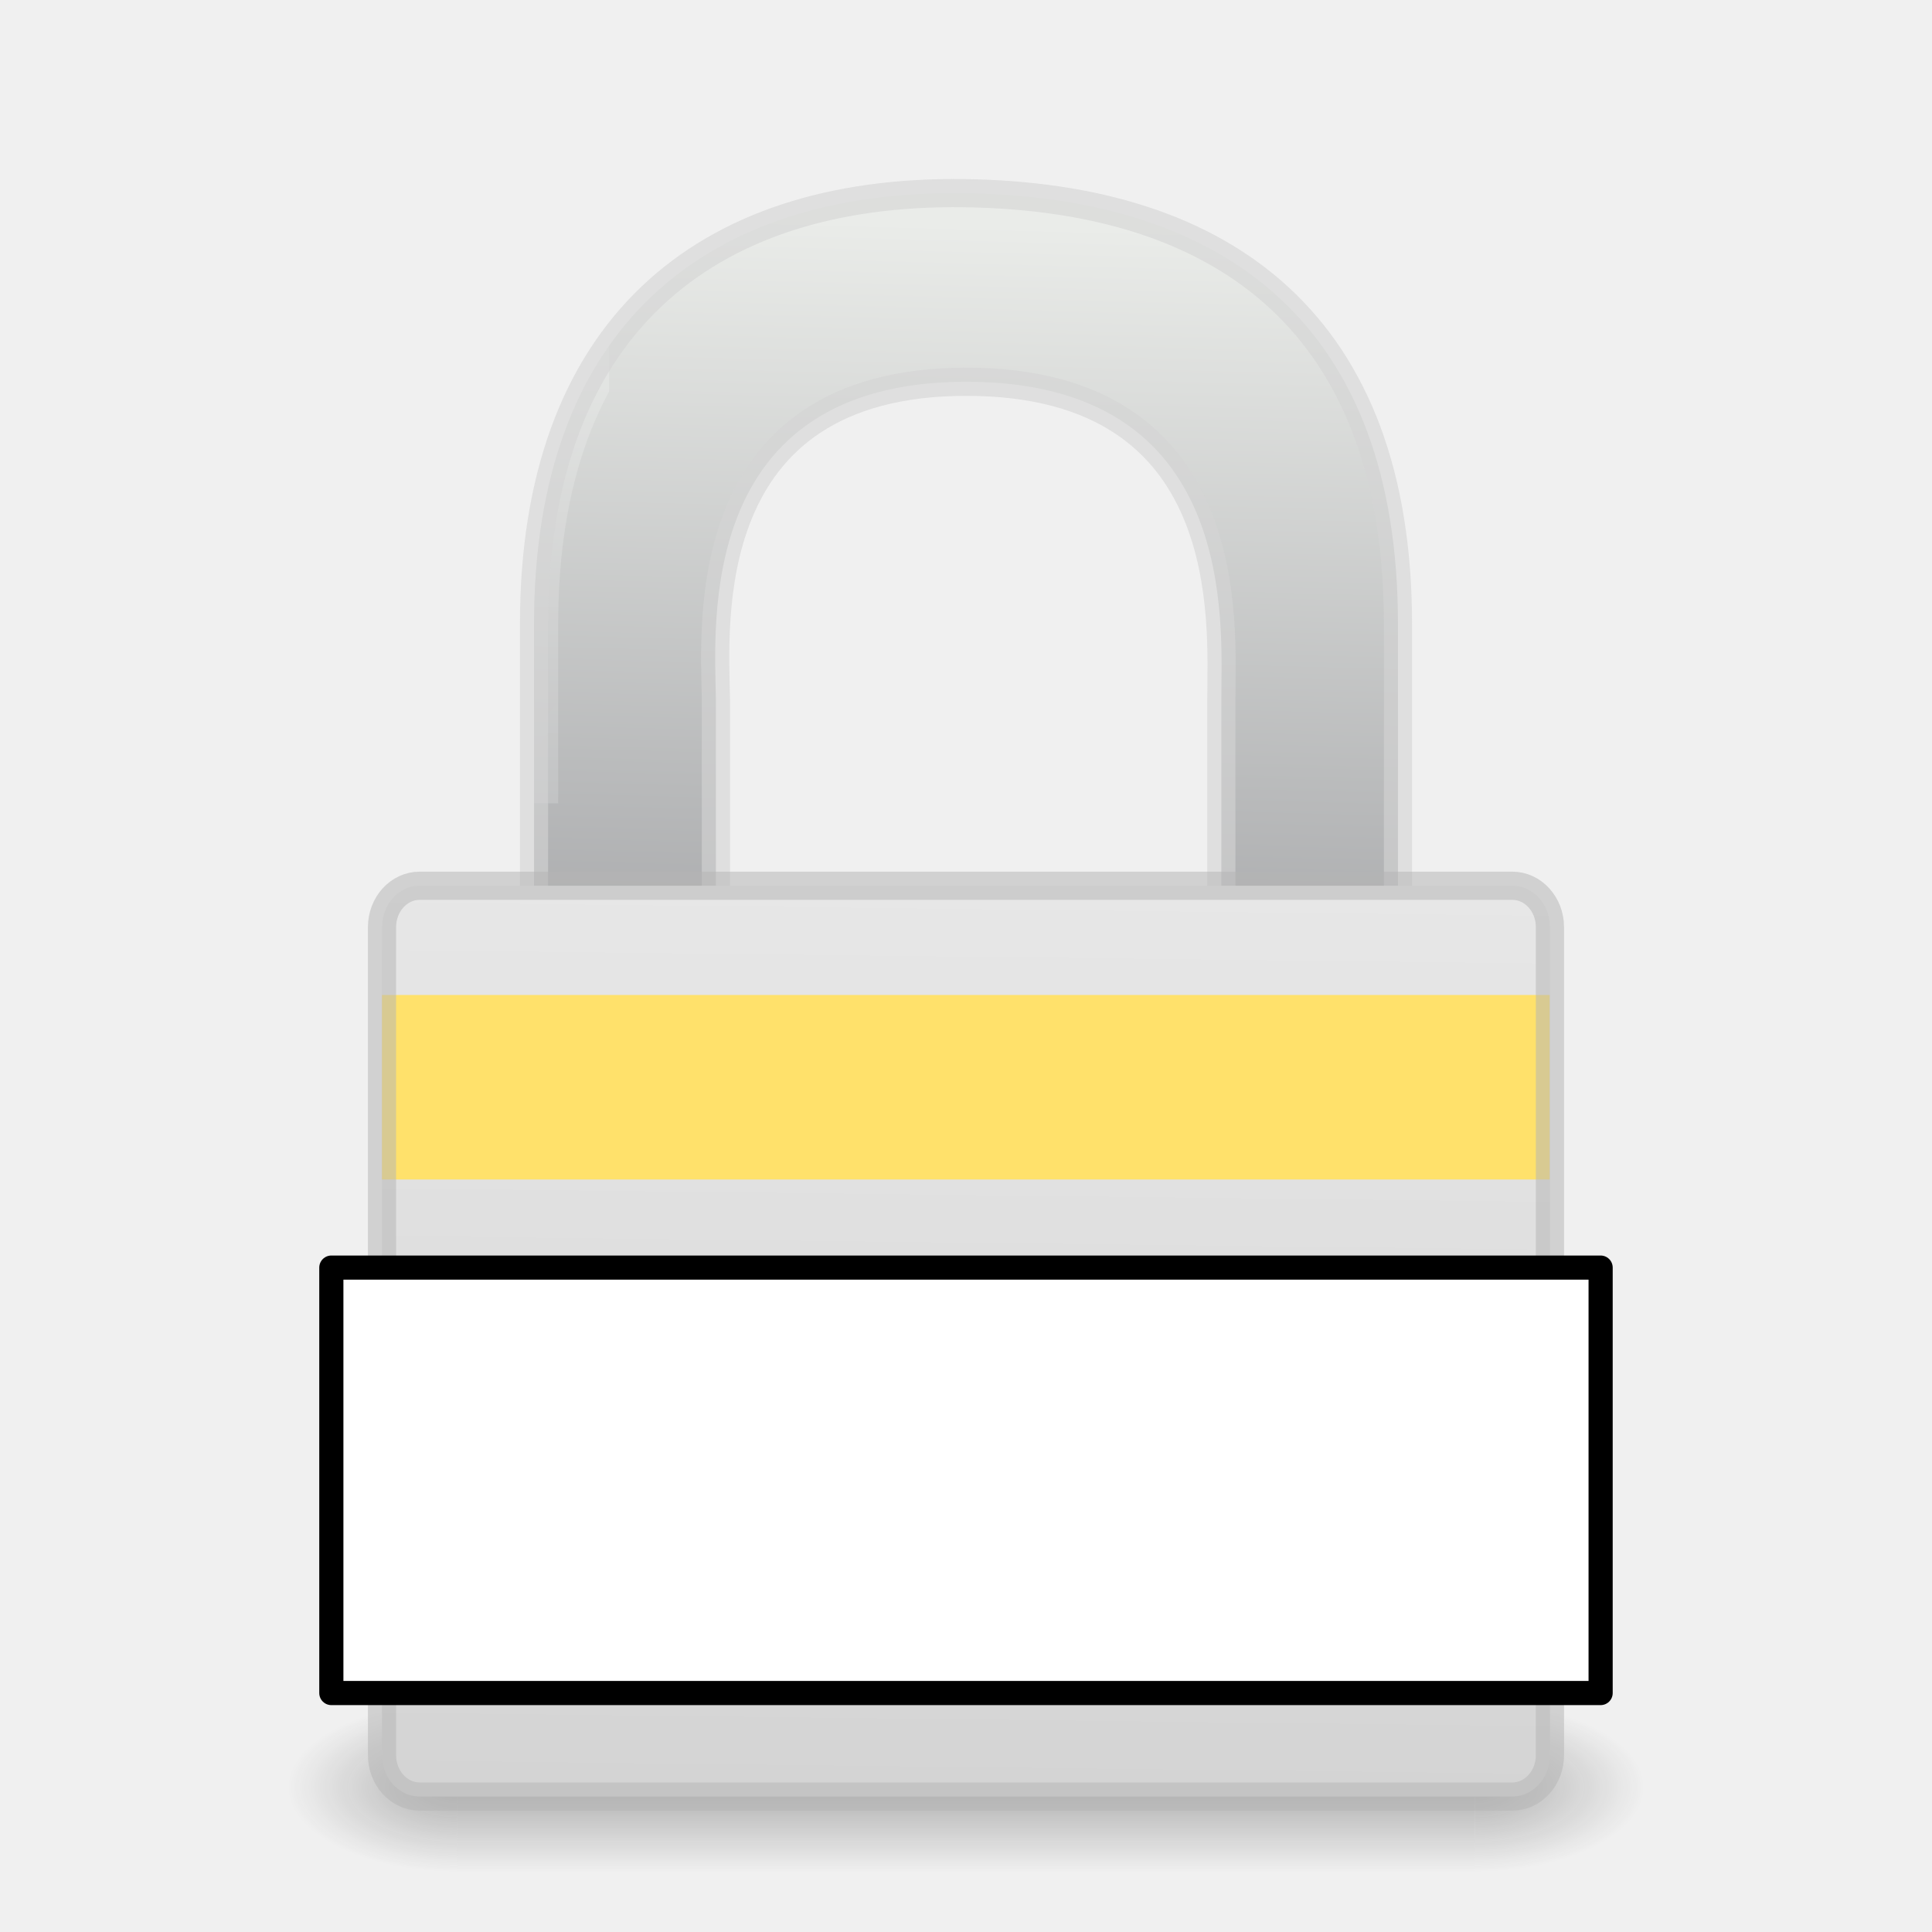
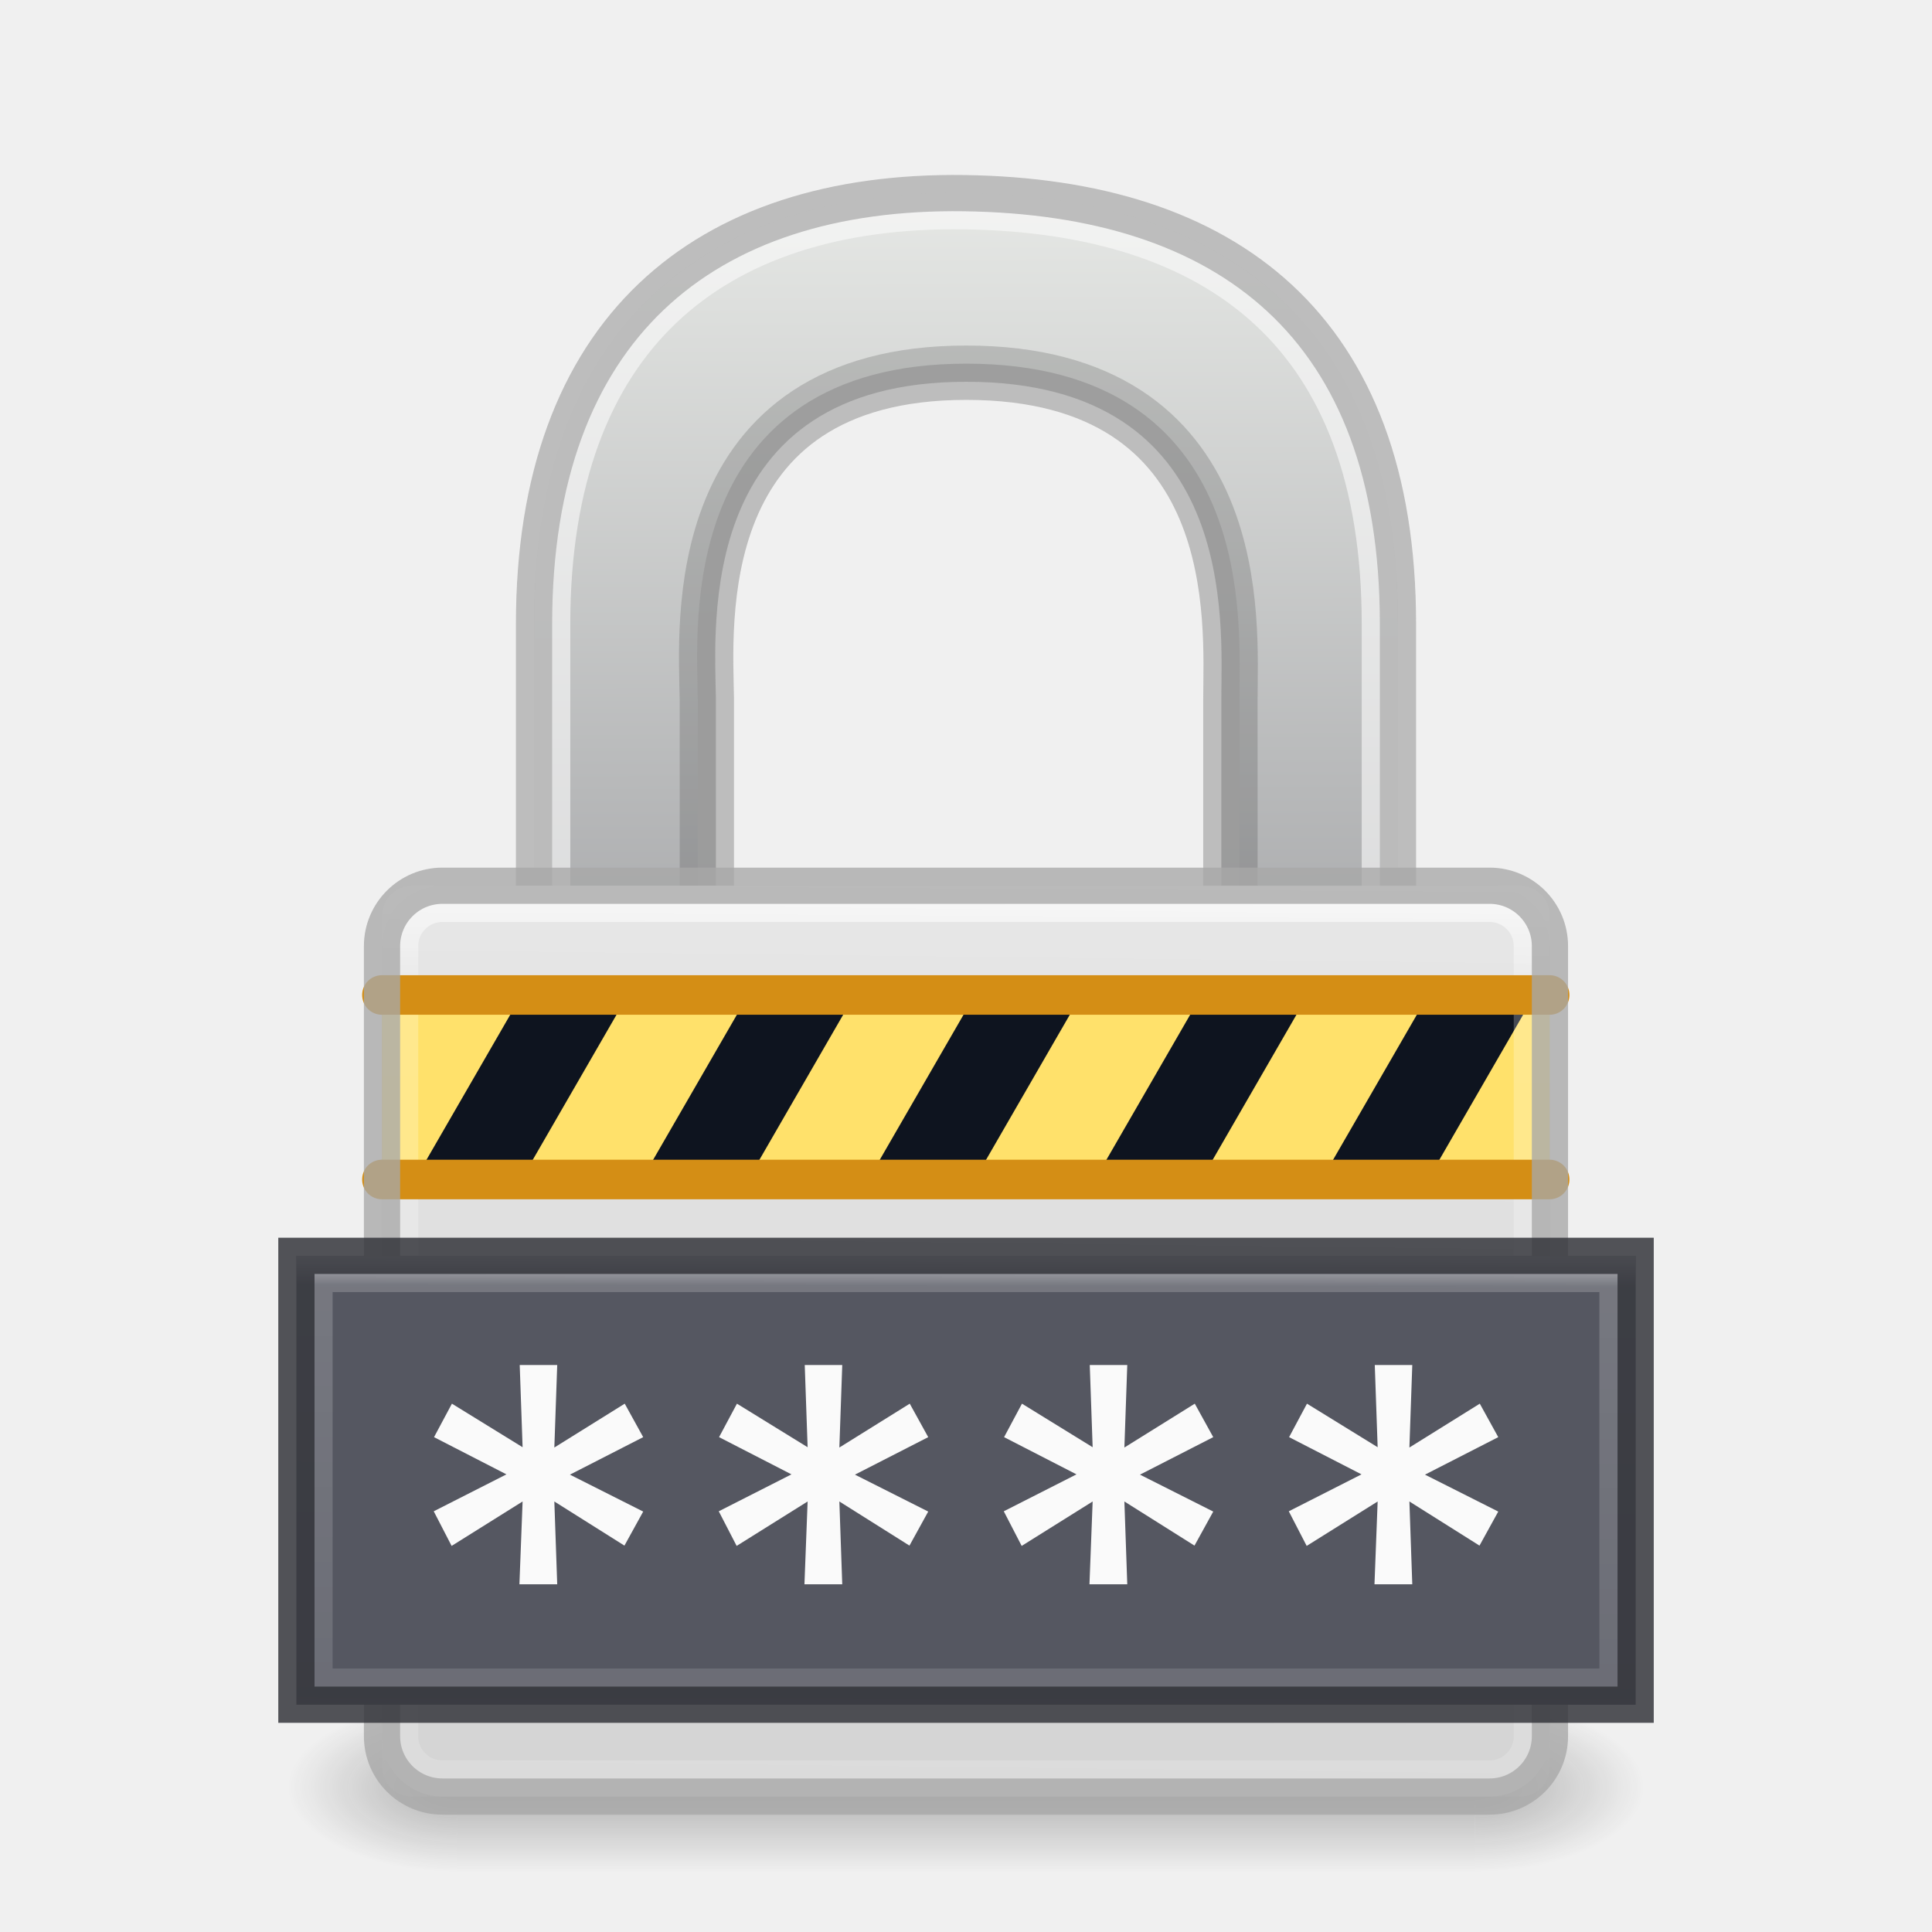
<svg xmlns="http://www.w3.org/2000/svg" xmlns:xlink="http://www.w3.org/1999/xlink" width="48" height="48" viewBox="0 0 48 48" version="1.1" id="SVGRoot">
  <defs id="defs3729">
+     <linearGradient id="linearGradient1091">
+       <stop offset="0" style="stop-color:#ffffff;stop-opacity:1" id="stop1083" />
+       <stop offset="0.089" style="stop-color:#ffffff;stop-opacity:0.235" id="stop1085" />
+       <stop offset="0.915" style="stop-color:#ffffff;stop-opacity:0.157" id="stop1087" />
+       <stop offset="1" style="stop-color:#ffffff;stop-opacity:0.392" id="stop1089" />
+     </linearGradient>
    <linearGradient id="linearGradient2127">
      <stop offset="0" style="stop-color:#eaece9;stop-opacity:1" id="stop2123" />
      <stop offset="1" style="stop-color:#abacae;stop-opacity:1" id="stop2125" />
    </linearGradient>
    <linearGradient id="linearGradient2081">
      <stop offset="0" style="stop-color:#ffffff;stop-opacity:1" id="stop2073" />
      <stop offset="0.107" style="stop-color:#ffffff;stop-opacity:0.235" id="stop2075" />
      <stop offset="0.932" style="stop-color:#ffffff;stop-opacity:0.157" id="stop2077" />
      <stop offset="1" style="stop-color:#ffffff;stop-opacity:0.392" id="stop2079" />
    </linearGradient>
    <linearGradient id="linearGradient2049">
      <stop offset="0" style="stop-color:#ffffff;stop-opacity:1" id="stop2041" />
      <stop offset="0.142" style="stop-color:#ffffff;stop-opacity:0.235" id="stop2043" />
      <stop offset="0.986" style="stop-color:#ffffff;stop-opacity:0.157" id="stop2045" />
      <stop offset="1" style="stop-color:#ffffff;stop-opacity:0.392" id="stop2047" />
    </linearGradient>
    <linearGradient id="linearGradient2005">
      <stop style="stop-color:#d4d4d4;stop-opacity:1;" offset="0" id="stop2001" />
      <stop style="stop-color:#fafafa;stop-opacity:1" offset="1" id="stop2003" />
    </linearGradient>
    <linearGradient id="linearGradient1442">
      <stop style="stop-color:#f8ffff;stop-opacity:1" offset="0" id="stop1438" />
      <stop style="stop-color:#fafafa;stop-opacity:1" offset="1" id="stop1440" />
    </linearGradient>
    <linearGradient id="linearGradient884">
      <stop style="stop-color:#36bebe;stop-opacity:1" offset="0" id="stop880" />
      <stop style="stop-color:#8cfcff;stop-opacity:1" offset="1" id="stop882" />
    </linearGradient>
    <filter style="color-interpolation-filters:sRGB" id="filter2385" x="-0.061" width="1.121" y="-1.914" height="4.828">
      <feGaussianBlur stdDeviation="1.209" id="feGaussianBlur2387" />
    </filter>
    <linearGradient xlink:href="#linearGradient884" id="linearGradient886" x1="7.894" y1="14.762" x2="7.841" y2="0.929" gradientUnits="userSpaceOnUse" gradientTransform="matrix(7.069583,0,0,7.069583,8.443331,-105.5567)" />
    <linearGradient xlink:href="#linearGradient1442" id="linearGradient1444" x1="24.049" y1="-21.021" x2="23.996" y2="5.098" gradientUnits="userSpaceOnUse" gradientTransform="matrix(2.131066,0,0,2.065559,13.85441,-34.62326)" />
    <linearGradient x1="76.523" y1="-9.023" x2="76.523" y2="3.451" id="linearGradient3149" xlink:href="#linearGradient4113" gradientUnits="userSpaceOnUse" gradientTransform="matrix(0.8955358,0,0,-0.8966327,-111.317,-44.54436)" />
    <linearGradient id="linearGradient4113">
      <stop id="stop4115" style="stop-color:#000000;stop-opacity:1" offset="0" />
      <stop id="stop4117" style="stop-color:#000000;stop-opacity:0" offset="1" />
    </linearGradient>
    <linearGradient x1="24" y1="5" x2="24" y2="43" id="linearGradient3159" xlink:href="#linearGradient3924-776" gradientUnits="userSpaceOnUse" gradientTransform="matrix(2.542396,0,0,2.542395,3.982518,-110.0175)" />
    <linearGradient id="linearGradient3924-776">
      <stop id="stop3124" style="stop-color:#ffffff;stop-opacity:1" offset="0" />
      <stop id="stop3126" style="stop-color:#ffffff;stop-opacity:0.235" offset="0.063" />
      <stop id="stop3128" style="stop-color:#ffffff;stop-opacity:0.157" offset="0.951" />
      <stop id="stop3130" style="stop-color:#ffffff;stop-opacity:0.392" offset="1" />
    </linearGradient>
    <radialGradient cx="6.73" cy="9.957" r="12.672" fx="6.2" fy="9.957" id="radialGradient3395" xlink:href="#linearGradient2867-449-88-871-390-598-476-591-434-148-57-177-8-3-3-6-4-8-8-8-5" gradientUnits="userSpaceOnUse" gradientTransform="matrix(0,25.08328,-30.79425,0,254.8159,-322.342)" />
    <linearGradient id="linearGradient2867-449-88-871-390-598-476-591-434-148-57-177-8-3-3-6-4-8-8-8-5">
      <stop id="stop3750-1-0-7-6-6-1-3-9-3" style="stop-color:#919caf;stop-opacity:1" offset="0" />
      <stop id="stop3752-3-7-4-0-32-8-923-0-7" style="stop-color:#68758e;stop-opacity:1" offset="0.262" />
      <stop id="stop3754-1-8-5-2-7-6-7-1-9" style="stop-color:#485a6c;stop-opacity:1" offset="0.705" />
      <stop id="stop3756-1-6-2-6-6-1-96-6-0" style="stop-color:#444c5c;stop-opacity:1" offset="1" />
    </linearGradient>
    <radialGradient cx="4.993" cy="43.5" r="2.5" fx="4.993" fy="43.5" id="radialGradient2455-1" xlink:href="#linearGradient3688-166-749-5" gradientUnits="userSpaceOnUse" gradientTransform="matrix(2.003784,0,0,1.4,27.98813,-17.4)" />
    <linearGradient id="linearGradient3688-166-749-5">
      <stop id="stop2883-0" style="stop-color:#181818;stop-opacity:1" offset="0" />
      <stop id="stop2885-5" style="stop-color:#181818;stop-opacity:0" offset="1" />
    </linearGradient>
    <radialGradient cx="4.993" cy="43.5" r="2.5" fx="4.993" fy="43.5" id="radialGradient2457-5" xlink:href="#linearGradient3688-166-749-5" gradientUnits="userSpaceOnUse" gradientTransform="matrix(2.003784,0,0,1.4,-20.01187,-104.4)" />
    <linearGradient x1="25.058" y1="47.028" x2="25.058" y2="39.999" id="linearGradient2459-7" xlink:href="#linearGradient3702-501-757-0" gradientUnits="userSpaceOnUse" />
    <linearGradient id="linearGradient3702-501-757-0">
      <stop id="stop2895-0" style="stop-color:#181818;stop-opacity:0" offset="0" />
      <stop id="stop2897-2" style="stop-color:#181818;stop-opacity:1" offset="0.5" />
      <stop id="stop2899-6" style="stop-color:#181818;stop-opacity:0" offset="1" />
    </linearGradient>
    <radialGradient cx="-4.029" cy="93.468" r="35.338" fx="-4.029" fy="93.468" id="radialGradient4377" xlink:href="#linearGradient4113" gradientUnits="userSpaceOnUse" gradientTransform="matrix(1.556392,0,0,0.1697883,70.27036,-14.8689)" />
    <linearGradient x1="8.643" y1="27.5" x2="23.3" y2="27.5" id="linearGradient3888-76" xlink:href="#linearGradient6057-35" gradientUnits="userSpaceOnUse" gradientTransform="matrix(-1.867169,0,0,1.500012,193.5339,-73.01307)" />
    <linearGradient id="linearGradient6057-35">
      <stop id="stop6059-0" style="stop-color:#ffffff;stop-opacity:1" offset="0" />
      <stop id="stop6061-4" style="stop-color:#ffffff;stop-opacity:0" offset="1" />
    </linearGradient>
    <linearGradient x1="8.643" y1="27.5" x2="23.3" y2="27.5" id="linearGradient3927-6" xlink:href="#linearGradient4113" gradientUnits="userSpaceOnUse" gradientTransform="matrix(-1.867169,0,0,1.500012,165.0446,-73.10499)" />
    <linearGradient x1="21.771" y1="14.871" x2="21.771" y2="27.925" id="linearGradient3059" xlink:href="#linearGradient5443" gradientUnits="userSpaceOnUse" gradientTransform="matrix(1.526316,0,0,1.428571,139.827,-54.47692)" />
    <linearGradient id="linearGradient5443">
      <stop id="stop5445" style="stop-color:#ffffff;stop-opacity:1" offset="0" />
      <stop id="stop5447" style="stop-color:#ffffff;stop-opacity:0.235" offset="0.033" />
      <stop id="stop5449" style="stop-color:#ffffff;stop-opacity:0.157" offset="0.986" />
      <stop id="stop5451" style="stop-color:#ffffff;stop-opacity:0.392" offset="1" />
    </linearGradient>
    <linearGradient x1="9" y1="29" x2="9" y2="14" id="linearGradient3062" xlink:href="#linearGradient6057-35" gradientUnits="userSpaceOnUse" gradientTransform="matrix(1.000008,0,0,1.400011,169.2483,-6.337521)" />
    <linearGradient x1="9" y1="29" x2="9" y2="14" id="linearGradient3065" xlink:href="#linearGradient6057-35" gradientUnits="userSpaceOnUse" gradientTransform="matrix(1.000008,0,0,1.400011,142.2481,-6.337521)" />
    <linearGradient x1="24" y1="29" x2="24" y2="14" id="linearGradient3068" xlink:href="#linearGradient5475" gradientUnits="userSpaceOnUse" gradientTransform="matrix(1.333333,0,0,1.400011,144.9147,-53.86295)" />
    <linearGradient id="linearGradient5475">
      <stop id="stop5477" style="stop-color:#d88f22;stop-opacity:1" offset="0" />
      <stop id="stop5479" style="stop-color:#d88f22;stop-opacity:0" offset="1" />
    </linearGradient>
    <linearGradient x1="9" y1="29" x2="9" y2="14" id="linearGradient3071" xlink:href="#linearGradient5475" gradientUnits="userSpaceOnUse" gradientTransform="matrix(1.333333,0,0,1.400011,140.9148,-53.86295)" />
    <radialGradient cx="16.824" cy="11.368" r="10.5" fx="16.777" fy="11.597" id="radialGradient3074" xlink:href="#linearGradient5409" gradientUnits="userSpaceOnUse" gradientTransform="matrix(0,2.22619,-3.210056,0,200.7402,-70.1533)" />
    <linearGradient id="linearGradient5409">
      <stop id="stop5411" style="stop-color:#f2e0c4;stop-opacity:1" offset="0" />
      <stop id="stop5559" style="stop-color:#e5af5b;stop-opacity:1" offset="0.765" />
      <stop id="stop5413" style="stop-color:#af6900;stop-opacity:1" offset="1" />
    </linearGradient>
    <linearGradient x1="25.058" y1="47.028" x2="25.058" y2="39.999" id="linearGradient3087" xlink:href="#linearGradient3702-501-757-0" gradientUnits="userSpaceOnUse" gradientTransform="matrix(0.9026204,0,0,0.6017468,2.337112,98.2257)" />
    <radialGradient cx="4.993" cy="43.5" r="2.5" fx="4.993" fy="43.5" id="radialGradient3090" xlink:href="#linearGradient3688-166-749-5" gradientUnits="userSpaceOnUse" gradientTransform="matrix(1.688079,0,0,0.8424455,-19.79777,-161.0481)" />
    <radialGradient cx="4.993" cy="43.5" r="2.5" fx="4.993" fy="43.5" id="radialGradient3093" xlink:href="#linearGradient3688-166-749-5" gradientUnits="userSpaceOnUse" gradientTransform="matrix(1.688079,0,0,0.8424455,28.20223,87.7553)" />
    <radialGradient cx="18.031" cy="6.281" r="3.182" fx="18.031" fy="6.281" id="radialGradient3328" xlink:href="#linearGradient6057-35" gradientUnits="userSpaceOnUse" gradientTransform="matrix(0.9605048,0,0,0.9968005,140.6021,-58.40987)" />
    <linearGradient x1="32.128" y1="13.789" x2="35.021" y2="13.789" id="linearGradient3326" xlink:href="#linearGradient4113" gradientUnits="userSpaceOnUse" gradientTransform="matrix(-0.8563683,0,0,0.9968005,185.2485,-57.25031)" />
    <linearGradient x1="35.005" y1="14.85" x2="33.004" y2="14.85" id="linearGradient3324" xlink:href="#linearGradient4113" gradientUnits="userSpaceOnUse" gradientTransform="matrix(0.8563683,0,0,0.9968005,145.0769,-57.25031)" />
    <linearGradient id="linearGradient10591-4">
      <stop id="stop10593-3" style="stop-color:#cad0c6;stop-opacity:1" offset="0" />
      <stop id="stop10599-8" style="stop-color:#eaece9;stop-opacity:1" offset="0.5" />
      <stop id="stop10595-4" style="stop-color:#c5cbc0;stop-opacity:1" offset="1" />
    </linearGradient>
-     <linearGradient x1="24.937" y1="5.752" x2="24.499" y2="25.013" id="linearGradient4076" xlink:href="#linearGradient2127" gradientUnits="userSpaceOnUse" gradientTransform="matrix(0.7990839,0,0,0.9301223,4.765973,80.22591)" />
-     <mask maskUnits="userSpaceOnUse" id="mask1967">
-       <rect style="opacity:1;fill:#ffffff;fill-opacity:1;fill-rule:evenodd;stroke:none;stroke-width:0.52;stroke-linecap:round;stroke-linejoin:round;stroke-miterlimit:4;stroke-dasharray:none;stroke-dashoffset:0;stroke-opacity:0.514;paint-order:markers fill stroke" id="rect1969" width="30.965" height="4.893" x="211.823" y="-23.266" />
-     </mask>
+     <linearGradient x1="24.46" y1="3.489" x2="24.499" y2="25.013" id="linearGradient4076" xlink:href="#linearGradient2127" gradientUnits="userSpaceOnUse" gradientTransform="matrix(0.7990839,0,0,0.9301223,4.765973,80.22591)" />
    <linearGradient xlink:href="#linearGradient2005" id="linearGradient2007" x1="164.561" y1="-12.913" x2="165.123" y2="-60.975" gradientUnits="userSpaceOnUse" gradientTransform="matrix(0.9360435,0,0,0.9360435,-129.7435,136.5821)" />
    <linearGradient xlink:href="#linearGradient2049" id="linearGradient2039" x1="72.478" y1="54.631" x2="72.17" y2="103.73" gradientUnits="userSpaceOnUse" />
-     <linearGradient xlink:href="#linearGradient2005" id="linearGradient2059" gradientUnits="userSpaceOnUse" gradientTransform="matrix(1.887226,0,0,1.887226,-239.2402,126.6754)" x1="164.561" y1="-12.913" x2="165.123" y2="-60.975" />
-     <mask maskUnits="userSpaceOnUse" id="mask2055">
-       <rect width="58.504" height="45.625" rx="1.887" ry="2.074" x="41.481" y="56.965" id="rect2057" style="color:#000000;display:inline;overflow:visible;visibility:visible;fill:url(#linearGradient2059);fill-opacity:1;fill-rule:nonzero;stroke:none;stroke-width:1.978px;marker:none;enable-background:accumulate" />
-     </mask>
-     <linearGradient xlink:href="#linearGradient2081" id="linearGradient2071" x1="71.405" y1="22.23" x2="71.315" y2="60.667" gradientUnits="userSpaceOnUse" />
-     <linearGradient xlink:href="#linearGradient10591-4" id="linearGradient2091" gradientUnits="userSpaceOnUse" gradientTransform="matrix(1.616161,0,0,1.881188,31.83369,12.89111)" x1="10.651" y1="2.914" x2="27.192" y2="17.47" />
-     <mask maskUnits="userSpaceOnUse" id="mask2087">
-       <path d="M 49.03,58.355 V 43.792 c 0,-14.805 8.497,-21.839 21.624,-21.654 13.199,0.185 21.786,6.674 21.786,21.654 V 58.825 h -8.874 V 47.554 c 0,-3.762 0.919,-15.937 -12.819,-15.937 -13.625,0 -12.632,12.25 -12.579,15.922 v 10.879 z" id="path2089" style="fill:url(#linearGradient2091);fill-opacity:1;fill-rule:evenodd;stroke:none;stroke-width:1.887" />
-     </mask>
+     <clipPath clipPathUnits="userSpaceOnUse" id="clipPath1029">
+       <path d="M 35.382,60.546 V 41.345 c 0,-19.52 11.203,-28.794 28.511,-28.55 17.402,0.244 28.724,8.8 28.724,28.55 V 61.166 H 80.918 V 46.306 c 0,-4.961 1.211,-21.013 -16.902,-21.013 -17.964,0 -16.655,16.151 -16.586,20.993 v 14.344 z" id="path1031" style="fill:url(#linearGradient1033);fill-opacity:1;fill-rule:evenodd;stroke:none;stroke-width:1.887" />
+     </clipPath>
+     <linearGradient xlink:href="#linearGradient2127" id="linearGradient1033" gradientUnits="userSpaceOnUse" gradientTransform="matrix(2.130891,0,0,2.480326,12.70926,0.6024229)" x1="24.46" y1="3.489" x2="24.499" y2="25.013" />
+     <clipPath clipPathUnits="userSpaceOnUse" id="clipPath1043">
+       <rect y="-23.266" x="211.823" height="4.893" width="30.965" id="rect1045" style="opacity:1;fill:#ffffff;fill-opacity:1;fill-rule:evenodd;stroke:none;stroke-width:0.52;stroke-linecap:round;stroke-linejoin:round;stroke-miterlimit:4;stroke-dasharray:none;stroke-dashoffset:0;stroke-opacity:0.514;paint-order:markers fill stroke" />
+     </clipPath>
+     <clipPath clipPathUnits="userSpaceOnUse" id="clipPath1067">
+       <path style="fill:url(#linearGradient1071);fill-opacity:1;fill-rule:evenodd;stroke:none;stroke-width:1.887" id="path1069" d="M 49.03,58.355 V 43.792 c 0,-14.805 8.497,-21.839 21.624,-21.654 13.199,0.185 21.786,6.674 21.786,21.654 V 58.825 h -8.874 V 47.554 c 0,-3.762 0.919,-15.937 -12.819,-15.937 -13.625,0 -12.632,12.25 -12.579,15.922 v 10.879 z" />
+     </clipPath>
+     <linearGradient xlink:href="#linearGradient10591-4" id="linearGradient1071" gradientUnits="userSpaceOnUse" gradientTransform="matrix(1.616161,0,0,1.881188,31.83369,12.89111)" x1="10.651" y1="2.914" x2="27.192" y2="17.47" />
+     <linearGradient xlink:href="#linearGradient1091" id="linearGradient1081" x1="63.98" y1="82.252" x2="63.932" y2="115.309" gradientUnits="userSpaceOnUse" />
+     <clipPath clipPathUnits="userSpaceOnUse" id="clipPath1095">
+       <rect y="83.204" x="19.636" height="29.74" width="88.727" id="rect1097" style="opacity:1;fill:#555761;fill-opacity:1;stroke:none;stroke-width:0.9;stroke-miterlimit:4;stroke-dasharray:none;stroke-opacity:1" />
+     </clipPath>
+     <clipPath clipPathUnits="userSpaceOnUse" id="clipPath1001">
+       <rect width="58.504" height="45.625" rx="1.5" ry="1.5" x="41.481" y="56.965" id="rect1003" style="color:#000000;display:inline;overflow:visible;visibility:visible;fill:url(#linearGradient1005);fill-opacity:1;fill-rule:nonzero;stroke:none;stroke-width:1.978px;marker:none;enable-background:accumulate" />
+     </clipPath>
+     <linearGradient xlink:href="#linearGradient2005" id="linearGradient1005" gradientUnits="userSpaceOnUse" gradientTransform="matrix(1.887226,0,0,1.887226,-239.2402,126.6754)" x1="164.561" y1="-12.913" x2="165.123" y2="-60.975" />
  </defs>
  <g id="layer1" transform="translate(0,32)" style="display:none">
    <path d="m 119,1.001 a 55,6 0 0 1 -110,0 55,6 0 1 1 110,0 z" id="path3041" style="color:#000000;display:inline;overflow:visible;visibility:visible;opacity:0.2;fill:url(#radialGradient4377);fill-opacity:1;fill-rule:nonzero;stroke:none;stroke-width:1;marker:none;enable-background:accumulate" />
    <g transform="matrix(2.699999,0,0,0.5555561,1.199999,-23.11112)" id="g2036" style="display:inline">
      <g transform="matrix(1.052632,0,0,1.285713,-1.263158,-13.42854)" id="g3712" style="opacity:0.4">
        <rect width="5" height="7" x="38" y="40" id="rect2801" style="fill:url(#radialGradient2455-1);fill-opacity:1;stroke:none" />
        <rect width="5" height="7" x="-10" y="-47" transform="scale(-1)" id="rect3696" style="fill:url(#radialGradient2457-5);fill-opacity:1;stroke:none" />
        <rect width="28" height="7" x="10" y="40" id="rect3700" style="fill:url(#linearGradient2459-7);fill-opacity:1;stroke:none" />
      </g>
    </g>
    <path id="rect2099" style="opacity:0.417;fill:#53676c;fill-opacity:1;stroke-width:0.448;filter:url(#filter2385)" d="m 4.176,18.059 c -2.881,0 -5.201,0.34 -5.201,0.76 0,0.42 2.32,0.758 5.201,0.758 H 41.605 c 2.881,0 5.201,-0.338 5.201,-0.758 0,-0.42 -2.32,-0.76 -5.201,-0.76 z" transform="matrix(2.0335,0,0,1.726513,14.13806,-32.25829)" />
    <path id="rect3747" style="opacity:1;fill:url(#linearGradient886);fill-opacity:1;stroke:#347d7d;stroke-width:2.632;stroke-linecap:round;stroke-linejoin:round;stroke-miterlimit:4;stroke-dasharray:none;stroke-opacity:0.353" d="m 18.344,-97.684 c -1.124,0 -2.029,0.917 -2.029,2.057 v 93.255 c 0,1.139 0.905,2.057 2.029,2.057 H 111.656 c 1.124,0 2.029,-0.917 2.029,-2.057 V -95.628 c 0,-1.139 -0.905,-2.057 -2.029,-2.057 z" />
    <g style="display:inline" id="g3532-1" transform="matrix(1.123442,0,-0.7136519,1.260733,157.0523,-7.731172)" />
    <g style="display:inline;fill:#fce94f;stroke:none" id="g3557-05" transform="matrix(1.123442,0,-0.7136519,1.260733,157.0523,-7.731172)" />
    <g id="layer10" style="display:inline" transform="matrix(1.142857,0,0,1.142857,-543.4921,502.675)" />
    <g id="layer13" style="display:inline" transform="matrix(1.142857,0,0,1.142857,-543.4921,502.675)" />
    <g id="layer14" transform="matrix(1.142857,0,0,1.142857,-543.4921,502.675)" />
    <g id="layer15" style="display:inline" transform="matrix(1.142857,0,0,1.142857,-543.4921,502.675)" />
    <g id="g71291" style="display:inline" transform="matrix(1.142857,0,0,1.142857,-543.4921,502.675)" />
    <g id="g4953" style="display:inline" transform="matrix(1.142857,0,0,1.142857,-543.4921,502.675)" />
    <g id="layer12" style="display:inline" transform="matrix(1.142857,0,0,1.142857,-543.4921,502.675)" />
    <g style="display:inline;fill:#3a4351;fill-opacity:1" id="g3532-1-2" transform="matrix(1.123442,0,-0.7136519,1.260733,157.0523,-7.731171)" />
    <g style="display:inline;fill:#3a4351;fill-opacity:1;stroke:none" id="g3557-05-9" transform="matrix(1.123442,0,-0.7136519,1.260733,157.0523,-7.731171)" />
    <g id="layer10-2" style="display:inline;fill:#3a4351;fill-opacity:1" transform="matrix(1.142857,0,0,1.142857,-543.4921,502.675)" />
    <g id="layer13-5" style="display:inline;fill:#3a4351;fill-opacity:1" transform="matrix(1.142857,0,0,1.142857,-543.4921,502.675)" />
    <g style="fill:#3a4351;fill-opacity:1" id="layer14-4" transform="matrix(1.142857,0,0,1.142857,-543.4921,502.675)" />
    <g id="layer15-3" style="display:inline;fill:#3a4351;fill-opacity:1" transform="matrix(1.142857,0,0,1.142857,-543.4921,502.675)" />
    <g id="g71291-8" style="display:inline;fill:#3a4351;fill-opacity:1" transform="matrix(1.142857,0,0,1.142857,-543.4921,502.675)" />
    <g id="g4953-4" style="display:inline;fill:#3a4351;fill-opacity:1" transform="matrix(1.142857,0,0,1.142857,-543.4921,502.675)" />
    <g id="layer12-6" style="display:inline;fill:#3a4351;fill-opacity:1" transform="matrix(1.142857,0,0,1.142857,-543.4921,502.675)" />
    <path style="color:#000000;display:inline;overflow:visible;visibility:visible;opacity:0.15;fill:#000000;fill-opacity:1;fill-rule:nonzero;stroke:#000000;stroke-width:2.057;stroke-opacity:0.533;marker:none;enable-background:accumulate" id="rect2822-6" d="m 65,-74.652 c -8.853,0 -15.981,5.763 -15.981,12.854 v 6.13 c -4.427,0 -7.991,2.822 -7.991,6.328 v 18.984 c 0,3.506 3.564,6.328 7.991,6.328 h 31.962 c 4.427,0 7.991,-2.822 7.991,-6.328 V -49.34 c 0,-3.506 -3.564,-6.328 -7.991,-6.328 v -6.13 c 0,-7.09 -7.128,-12.854 -15.981,-12.854 z m 0,6.328 c 4.427,0 7.991,2.799 7.991,6.328 v 6.328 H 57.009 v -6.328 c 0,-3.529 3.564,-6.328 7.991,-6.328 z" />
    <path style="color:#000000;display:inline;overflow:visible;visibility:visible;opacity:0.15;fill:#000000;fill-opacity:1;fill-rule:nonzero;stroke:none;stroke-width:2.147;stroke-opacity:0.533;marker:none;enable-background:accumulate" id="rect2822-6-9" d="m 65,-75.676 c -8.658,0 -15.628,5.644 -15.628,12.587 v 6.003 c -4.329,0 -7.814,2.764 -7.814,6.197 v 18.59 c 0,3.433 3.485,6.197 7.814,6.197 h 31.256 c 4.329,0 7.814,-2.764 7.814,-6.197 v -18.59 c 0,-3.433 -3.485,-6.197 -7.814,-6.197 v -6.003 c 0,-6.943 -6.97,-12.587 -15.628,-12.587 z m 0,6.197 c 4.329,0 7.814,2.741 7.814,6.197 v 6.197 H 57.186 v -6.197 c 0,-3.456 3.485,-6.197 7.814,-6.197 z" />
    <path style="color:#000000;display:inline;overflow:visible;visibility:visible;fill:url(#linearGradient1444);fill-opacity:1;fill-rule:nonzero;stroke:none;stroke-width:2.147;marker:none;enable-background:accumulate" id="rect2822" d="m 65,-78 c -8.658,0 -15.628,5.644 -15.628,12.587 v 6.003 c -4.329,0 -7.814,2.764 -7.814,6.197 v 18.59 c 0,3.433 3.485,6.197 7.814,6.197 h 31.256 c 4.329,0 7.814,-2.764 7.814,-6.197 v -18.59 c 0,-3.433 -3.485,-6.197 -7.814,-6.197 v -6.003 C 80.628,-72.356 73.658,-78 65,-78 Z m 0,6.197 c 4.329,0 7.814,2.741 7.814,6.197 v 6.197 H 57.186 v -6.197 c 0,-3.456 3.485,-6.197 7.814,-6.197 z" />
    <g id="layer10-9" style="display:inline" transform="translate(-330.0812,574.547)" />
    <g id="layer13-6" style="display:inline" transform="translate(-330.0812,574.547)" />
    <g id="layer14-1" transform="translate(-330.0812,574.547)" />
    <g id="layer15-0" style="display:inline" transform="translate(-330.0812,574.547)" />
    <g id="g71291-3" style="display:inline" transform="translate(-330.0812,574.547)" />
    <g id="g4953-7" style="display:inline" transform="translate(-330.0812,574.547)" />
    <g id="layer12-65" style="display:inline" transform="translate(-330.0812,574.547)" />
    <rect width="94.069" height="94.069" rx="2.473" ry="2.274" x="17.966" y="-96.034" id="rect6741-7" style="opacity:0.3;fill:none;stroke:url(#linearGradient3159);stroke-width:0.931;stroke-linecap:round;stroke-linejoin:round;stroke-miterlimit:4;stroke-dasharray:none;stroke-dashoffset:0;stroke-opacity:1" />
  </g>
  <g id="layer3" style="display:none" transform="translate(0,-80)">
-     <rect style="opacity:0.354;fill:#919191;fill-opacity:1;fill-rule:evenodd;stroke:none;stroke-width:0.375;stroke-linecap:round;stroke-linejoin:round;stroke-miterlimit:4;stroke-dasharray:none;stroke-dashoffset:0;stroke-opacity:0.608;paint-order:markers fill stroke" id="rect2119" width="48" height="48" x="0" y="80" rx="0.708" ry="0.778" />
+     <rect style="opacity:0.354;fill:#919191;fill-opacity:1;fill-rule:evenodd;stroke:none;stroke-width:1;stroke-linecap:round;stroke-linejoin:round;stroke-miterlimit:4;stroke-dasharray:none;stroke-dashoffset:0;stroke-opacity:0.608;paint-order:markers fill stroke" id="rect2119" width="48" height="48" x="0" y="80" rx="1.887" ry="2.074" />
  </g>
-   <g id="layer2" style="display:inline" transform="translate(0,-80)">
-     <path style="fill:url(#linearGradient4076);fill-opacity:1;fill-rule:evenodd;stroke:none;stroke-width:0.708" id="path2086-6" d="m 13.268,102.705 v -7.2 c 0,-7.32 4.201,-10.798 10.692,-10.706 6.526,0.091 10.772,3.3 10.772,10.706 v 7.433 h -4.388 v -5.573 c 0,-1.86 0.454,-7.88 -6.338,-7.88 -6.737,0 -6.246,6.057 -6.22,7.872 v 5.379 z" />
-     <path d="M 49.03,58.355 V 43.792 c 0,-14.805 8.497,-21.839 21.624,-21.654 13.199,0.185 21.786,6.674 21.786,21.654 V 58.825 h -8.874 V 47.554 c 0,-3.762 0.919,-15.937 -12.819,-15.937 -13.625,0 -12.632,12.25 -12.579,15.922 v 10.879 z" id="path2063" style="fill:none;fill-opacity:1;fill-rule:evenodd;stroke:url(#linearGradient2071);stroke-width:2.427;stroke-miterlimit:4;stroke-dasharray:none" mask="url(#mask2087)" transform="matrix(0.4944335,0,0,0.4944335,-10.97367,73.85211)" />
-     <path d="m 13.268,102.705 v -7.2 c 0,-7.32 4.201,-10.798 10.692,-10.706 6.526,0.091 10.772,3.3 10.772,10.706 v 7.433 h -4.388 v -5.573 c 0,-1.86 0.454,-7.88 -6.338,-7.88 -6.737,0 -6.246,6.057 -6.22,7.872 v 5.379 z" id="path2093" style="fill:none;fill-opacity:1;fill-rule:evenodd;stroke:#d4d4d4;stroke-width:0.7;stroke-miterlimit:4;stroke-dasharray:none;stroke-opacity:0.608" />
-     <rect style="opacity:0.3;fill:url(#radialGradient3093);fill-opacity:1;stroke:none;stroke-width:0.708" id="rect2801-9" y="122.296" x="36.637" height="4.212" width="4.212" />
-     <rect style="opacity:0.3;fill:url(#radialGradient3090);fill-opacity:1;stroke:none;stroke-width:0.708" id="rect3696-3" transform="scale(-1)" y="-126.508" x="-11.363" height="4.212" width="4.212" />
-     <rect style="opacity:0.3;fill:url(#linearGradient3087);fill-opacity:1;stroke:none;stroke-width:0.708" id="rect3700-3" y="122.296" x="11.363" height="4.212" width="25.273" />
-     <rect style="color:#000000;display:inline;overflow:visible;visibility:visible;fill:url(#linearGradient2007);fill-opacity:1;fill-rule:nonzero;stroke:none;stroke-width:0.742px;marker:none;enable-background:accumulate" id="rect3186-2" y="102.006" x="9.491" ry="1.029" rx="0.936" height="22.629" width="29.017" />
-     <g style="stroke-width:0.756" id="g1999" transform="matrix(0.9360435,0,0,0.9360435,-129.7435,134.3019)">
-       <g style="stroke-width:0.756" id="g1988">
-         <g style="stroke-width:0.756" id="g1978" transform="matrix(1.000922,0,0,1.000922,-63.28798,1.309232)">
-           <rect y="-32.882" x="211.839" height="4.893" width="30.965" id="rect1061" style="opacity:1;fill:#ffe16b;fill-opacity:1;fill-rule:evenodd;stroke:none;stroke-width:0.393;stroke-linecap:round;stroke-linejoin:round;stroke-miterlimit:4;stroke-dasharray:none;stroke-dashoffset:0;stroke-opacity:0.514;paint-order:markers fill stroke" />
-           <g style="stroke-width:0.756" transform="translate(0,-9.624455)" mask="url(#mask1967)" id="g1955">
-             <path d="m 210.563,-14.632 c 0,0 7.723,-13.376 7.723,-13.376 0,0 2.114,1.22 2.114,1.22 0,0 -7.723,13.376 -7.723,13.376 0,0 -2.114,-1.22 -2.114,-1.22" style="opacity:1;fill:#0e141f;fill-opacity:1;fill-rule:evenodd;stroke:none;stroke-width:0.196;stroke-linecap:round;stroke-linejoin:round;stroke-miterlimit:4;stroke-dasharray:none;stroke-dashoffset:0;stroke-opacity:0.514;paint-order:markers fill stroke" id="path1945" />
-             <path d="m 216.573,-14.632 c 0,0 7.723,-13.376 7.723,-13.376 0,0 2.114,1.22 2.114,1.22 0,0 -7.723,13.376 -7.723,13.376 0,0 -2.114,-1.22 -2.114,-1.22" style="opacity:1;fill:#0e141f;fill-opacity:1;fill-rule:evenodd;stroke:none;stroke-width:0.196;stroke-linecap:round;stroke-linejoin:round;stroke-miterlimit:4;stroke-dasharray:none;stroke-dashoffset:0;stroke-opacity:0.514;paint-order:markers fill stroke" id="path1947" />
-             <path d="m 222.583,-14.632 c 0,0 7.723,-13.376 7.723,-13.376 0,0 2.114,1.22 2.114,1.22 0,0 -7.723,13.376 -7.723,13.376 0,0 -2.114,-1.22 -2.114,-1.22" style="opacity:1;fill:#0e141f;fill-opacity:1;fill-rule:evenodd;stroke:none;stroke-width:0.196;stroke-linecap:round;stroke-linejoin:round;stroke-miterlimit:4;stroke-dasharray:none;stroke-dashoffset:0;stroke-opacity:0.514;paint-order:markers fill stroke" id="path1949" />
-             <path d="m 228.593,-14.632 c 0,0 7.723,-13.376 7.723,-13.376 0,0 2.114,1.22 2.114,1.22 0,0 -7.723,13.376 -7.723,13.376 0,0 -2.114,-1.22 -2.114,-1.22" style="opacity:1;fill:#0e141f;fill-opacity:1;fill-rule:evenodd;stroke:none;stroke-width:0.196;stroke-linecap:round;stroke-linejoin:round;stroke-miterlimit:4;stroke-dasharray:none;stroke-dashoffset:0;stroke-opacity:0.514;paint-order:markers fill stroke" id="path1951" />
-             <path d="m 234.604,-14.632 c 0,0 7.723,-13.376 7.723,-13.376 0,0 2.114,1.22 2.114,1.22 0,0 -7.723,13.376 -7.723,13.376 0,0 -2.114,-1.22 -2.114,-1.22" style="opacity:1;fill:#0e141f;fill-opacity:1;fill-rule:evenodd;stroke:none;stroke-width:0.196;stroke-linecap:round;stroke-linejoin:round;stroke-miterlimit:4;stroke-dasharray:none;stroke-dashoffset:0;stroke-opacity:0.514;paint-order:markers fill stroke" id="path1953" />
-           </g>
-         </g>
-       </g>
+   <g id="layer2" transform="translate(0,-80)">
+     <path style="fill:url(#linearGradient4076);fill-opacity:1;fill-rule:evenodd;stroke:none;stroke-width:1.887" id="path2086-6" d="m 13.268,102.705 v -7.2 c 0,-7.32 4.201,-10.798 10.692,-10.706 6.526,0.091 10.772,3.3 10.772,10.706 v 7.433 h -4.388 v -5.573 c 0,-1.86 0.454,-7.88 -6.338,-7.88 -6.737,0 -6.246,6.057 -6.22,7.872 v 5.379 z" />
+     <path d="M 49.03,58.355 V 43.792 c 0,-14.805 8.497,-21.839 21.624,-21.654 13.199,0.185 21.786,6.674 21.786,21.654 V 58.825" id="path2063" style="fill:none;fill-opacity:1;fill-rule:evenodd;stroke:#fafafa;stroke-width:3.641;stroke-opacity:0.615;stroke-miterlimit:4;stroke-dasharray:none" mask="none" transform="matrix(0.4944335,0,0,0.4944335,-10.97367,73.85211)" clip-path="url(#clipPath1067)" />
+     <path d="m 13.268,102.705 v -7.2 c 0,-7.32 4.201,-10.798 10.692,-10.706 6.526,0.091 10.772,3.3 10.772,10.706 v 7.433 h -4.388 v -5.573 c 0,-1.86 0.454,-7.88 -6.338,-7.88 -6.737,0 -6.246,6.057 -6.22,7.872 v 5.379 z" id="path2093" style="fill:none;fill-opacity:1;fill-rule:evenodd;stroke:#b7b7b7;stroke-width:0.9;stroke-miterlimit:4;stroke-dasharray:none;stroke-opacity:0.899" />
+     <path style="fill:none;fill-opacity:1;fill-rule:evenodd;stroke:#282828;stroke-width:4.8;stroke-miterlimit:4;stroke-dasharray:none;stroke-opacity:0.188" id="path1023" d="M 80.918,61.166 V 46.306 c 0,-4.961 1.211,-21.013 -16.902,-21.013 -17.964,0 -16.655,16.151 -16.586,20.993 v 14.344" clip-path="url(#clipPath1029)" transform="matrix(0.375,0,0,0.375,0,80)" />
+     <rect style="opacity:0.3;fill:url(#radialGradient3093);fill-opacity:1;stroke:none;stroke-width:1.887" id="rect2801-9" y="122.296" x="36.637" height="4.212" width="4.212" />
+     <rect style="opacity:0.3;fill:url(#radialGradient3090);fill-opacity:1;stroke:none;stroke-width:1.887" id="rect3696-3" transform="scale(-1)" y="-126.508" x="-11.363" height="4.212" width="4.212" />
+     <rect style="opacity:0.3;fill:url(#linearGradient3087);fill-opacity:1;stroke:none;stroke-width:1.887" id="rect3700-3" y="122.296" x="11.363" height="4.212" width="25.273" />
+     <rect style="color:#000000;display:inline;overflow:visible;visibility:visible;fill:url(#linearGradient2007);fill-opacity:1;fill-rule:nonzero;stroke:none;stroke-width:1.978px;marker:none;enable-background:accumulate" id="rect3186-2" y="102.006" x="9.491" ry="1.5" rx="1.5" height="22.629" width="29.017" />
+     <rect style="opacity:1;fill:#ffe16b;fill-opacity:1;fill-rule:evenodd;stroke:none;stroke-width:0.983;stroke-linecap:round;stroke-linejoin:round;stroke-miterlimit:4;stroke-dasharray:none;stroke-dashoffset:0;stroke-opacity:0.514;paint-order:markers fill stroke" id="rect1061" width="29.011" height="4.584" x="9.489" y="104.72" />
+     <g id="g1955" mask="none" transform="matrix(0.9369069,0,0,0.9369069,-188.9838,126.5102)" style="stroke-width:2.016" clip-path="url(#clipPath1043)">
+       <path id="path1945" style="opacity:1;fill:#0e141f;fill-opacity:1;fill-rule:evenodd;stroke:none;stroke-width:0.523;stroke-linecap:round;stroke-linejoin:round;stroke-miterlimit:4;stroke-dasharray:none;stroke-dashoffset:0;stroke-opacity:0.514;paint-order:markers fill stroke" d="m 210.563,-14.632 c 0,0 7.723,-13.376 7.723,-13.376 0,0 2.114,1.22 2.114,1.22 0,0 -7.723,13.376 -7.723,13.376 0,0 -2.114,-1.22 -2.114,-1.22" />
+       <path id="path1947" style="opacity:1;fill:#0e141f;fill-opacity:1;fill-rule:evenodd;stroke:none;stroke-width:0.523;stroke-linecap:round;stroke-linejoin:round;stroke-miterlimit:4;stroke-dasharray:none;stroke-dashoffset:0;stroke-opacity:0.514;paint-order:markers fill stroke" d="m 216.573,-14.632 c 0,0 7.723,-13.376 7.723,-13.376 0,0 2.114,1.22 2.114,1.22 0,0 -7.723,13.376 -7.723,13.376 0,0 -2.114,-1.22 -2.114,-1.22" />
+       <path id="path1949" style="opacity:1;fill:#0e141f;fill-opacity:1;fill-rule:evenodd;stroke:none;stroke-width:0.523;stroke-linecap:round;stroke-linejoin:round;stroke-miterlimit:4;stroke-dasharray:none;stroke-dashoffset:0;stroke-opacity:0.514;paint-order:markers fill stroke" d="m 222.583,-14.632 c 0,0 7.723,-13.376 7.723,-13.376 0,0 2.114,1.22 2.114,1.22 0,0 -7.723,13.376 -7.723,13.376 0,0 -2.114,-1.22 -2.114,-1.22" />
+       <path id="path1951" style="opacity:1;fill:#0e141f;fill-opacity:1;fill-rule:evenodd;stroke:none;stroke-width:0.523;stroke-linecap:round;stroke-linejoin:round;stroke-miterlimit:4;stroke-dasharray:none;stroke-dashoffset:0;stroke-opacity:0.514;paint-order:markers fill stroke" d="m 228.593,-14.632 c 0,0 7.723,-13.376 7.723,-13.376 0,0 2.114,1.22 2.114,1.22 0,0 -7.723,13.376 -7.723,13.376 0,0 -2.114,-1.22 -2.114,-1.22" />
+       <path id="path1953" style="opacity:1;fill:#0e141f;fill-opacity:1;fill-rule:evenodd;stroke:none;stroke-width:0.523;stroke-linecap:round;stroke-linejoin:round;stroke-miterlimit:4;stroke-dasharray:none;stroke-dashoffset:0;stroke-opacity:0.514;paint-order:markers fill stroke" d="m 234.604,-14.632 c 0,0 7.723,-13.376 7.723,-13.376 0,0 2.114,1.22 2.114,1.22 0,0 -7.723,13.376 -7.723,13.376 0,0 -2.114,-1.22 -2.114,-1.22" />
    </g>
-     <rect width="58.504" height="45.625" rx="1.887" ry="2.074" x="41.481" y="56.965" id="rect2015" style="color:#000000;display:inline;overflow:visible;visibility:visible;fill:none;fill-opacity:1;fill-rule:nonzero;stroke:url(#linearGradient2039);stroke-width:2.419;stroke-miterlimit:4;stroke-dasharray:none;stroke-opacity:1;marker:none;enable-background:accumulate" mask="url(#mask2055)" transform="matrix(0.4959891,0,0,0.4959891,-11.083,73.75248)" />
-     <rect width="29.017" height="22.629" rx="0.936" ry="1.029" x="9.491" y="102.006" id="rect2061" style="color:#000000;display:inline;overflow:visible;visibility:visible;fill:none;fill-opacity:1;fill-rule:nonzero;stroke:#b4b4b4;stroke-width:0.7;stroke-miterlimit:4;stroke-dasharray:none;stroke-opacity:0.527;marker:none;enable-background:accumulate" />
-     <rect style="opacity:1;fill:#ffffff;fill-opacity:1;stroke:#000000;stroke-width:0.6;stroke-linecap:round;stroke-linejoin:round;stroke-miterlimit:4;stroke-dasharray:none;stroke-opacity:1" id="rect982" width="31.535" height="10.57" x="8.232" y="111.493" />
-     <flowRoot xml:space="preserve" id="flowRoot974" style="font-style:normal;font-variant:normal;font-weight:normal;font-stretch:normal;font-size:40px;line-height:1.25;font-family:'SF Pro Display';-inkscape-font-specification:'SF Pro Display';letter-spacing:0px;word-spacing:0px;fill:#000000;fill-opacity:1;stroke:none" transform="matrix(0.3478026,0,0,0.3478026,8.780242,90.99573)">
-       <flowRegion id="flowRegion976" style="font-style:normal;font-variant:normal;font-weight:normal;font-stretch:normal;font-family:'SF Pro Display';-inkscape-font-specification:'SF Pro Display'">
-         <rect id="rect978" width="119.089" height="48.713" x="5.127" y="58.88" style="font-style:normal;font-variant:normal;font-weight:normal;font-stretch:normal;font-family:'SF Pro Display';-inkscape-font-specification:'SF Pro Display'" />
-       </flowRegion>
-       <flowPara id="flowPara980" style="font-style:normal;font-variant:normal;font-weight:normal;font-stretch:normal;font-family:'SF Pro Display';-inkscape-font-specification:'SF Pro Display'">****</flowPara>
-     </flowRoot>
+     <rect width="58.504" height="45.625" rx="3.024" ry="3.024" x="41.481" y="56.965" id="rect2015" style="color:#000000;display:inline;overflow:visible;visibility:visible;fill:none;fill-opacity:1;fill-rule:nonzero;stroke:url(#linearGradient2039);stroke-width:3.629;stroke-miterlimit:4;stroke-dasharray:none;stroke-opacity:1;marker:none;enable-background:accumulate" mask="none" transform="matrix(0.4959891,0,0,0.4959891,-11.083,73.75248)" clip-path="url(#clipPath1001)" />
+     <path style="opacity:1;fill:none;fill-opacity:1;fill-rule:evenodd;stroke:#d48e15;stroke-width:0.983;stroke-linecap:round;stroke-linejoin:round;stroke-miterlimit:4;stroke-dasharray:none;stroke-dashoffset:0;stroke-opacity:1;paint-order:markers fill stroke" d="M 38.5,109.304 H 9.489 m 0,-4.584 H 38.5" id="rect1099" />
+     <rect width="29.017" height="22.629" rx="1.5" ry="1.5" x="9.491" y="102.006" id="rect2061" style="color:#000000;display:inline;overflow:visible;visibility:visible;fill:none;fill-opacity:1;fill-rule:nonzero;stroke:#a8a8a8;stroke-width:0.9;stroke-miterlimit:4;stroke-dasharray:none;stroke-opacity:0.774;marker:none;enable-background:accumulate" />
+     <rect style="opacity:1;fill:#555761;fill-opacity:1;stroke:none;stroke-width:0.9;stroke-miterlimit:4;stroke-dasharray:none;stroke-opacity:1" id="rect982" width="33.273" height="11.152" x="7.364" y="111.201" />
+     <g aria-label="****" transform="matrix(0.366966,0,0,0.366966,7.941657,89.57519)" style="font-style:normal;font-variant:normal;font-weight:normal;font-stretch:normal;font-size:40px;line-height:1.25;font-family:'SF Pro Display';-inkscape-font-specification:'SF Pro Display';letter-spacing:0px;word-spacing:0px;fill:#fafafa;fill-opacity:1;stroke:none;stroke-width:2.667" id="flowRoot974">
+       <path d="m 20.635,78.55 1.27,-2.305 -4.961,-2.5 4.961,-2.539 -1.25,-2.266 -4.766,2.969 0.195,-5.586 h -2.539 l 0.195,5.566 -4.785,-2.949 -1.211,2.266 4.902,2.52 -4.922,2.5 1.211,2.344 4.805,-3.008 -0.215,5.605 h 2.559 l -0.195,-5.605 z" style="font-style:normal;font-variant:normal;font-weight:normal;font-stretch:normal;font-family:'SF Pro Display';-inkscape-font-specification:'SF Pro Display';fill:#fafafa;stroke-width:2.667" id="path981" />
+       <path d="m 39.932,78.55 1.27,-2.305 -4.961,-2.5 4.961,-2.539 -1.25,-2.266 -4.766,2.969 0.195,-5.586 h -2.539 l 0.195,5.566 -4.785,-2.949 -1.211,2.266 4.902,2.52 -4.922,2.5 1.211,2.344 4.805,-3.008 -0.215,5.605 h 2.559 l -0.195,-5.605 z" style="font-style:normal;font-variant:normal;font-weight:normal;font-stretch:normal;font-family:'SF Pro Display';-inkscape-font-specification:'SF Pro Display';fill:#fafafa;stroke-width:2.667" id="path983" />
+       <path d="m 59.229,78.55 1.27,-2.305 -4.961,-2.5 4.961,-2.539 -1.25,-2.266 -4.766,2.969 0.195,-5.586 h -2.539 l 0.195,5.566 -4.785,-2.949 -1.211,2.266 4.902,2.52 -4.922,2.5 1.211,2.344 4.805,-3.008 -0.215,5.605 h 2.559 l -0.195,-5.605 z" style="font-style:normal;font-variant:normal;font-weight:normal;font-stretch:normal;font-family:'SF Pro Display';-inkscape-font-specification:'SF Pro Display';fill:#fafafa;stroke-width:2.667" id="path985" />
+       <path d="m 78.525,78.55 1.27,-2.305 -4.961,-2.5 4.961,-2.539 -1.25,-2.266 -4.766,2.969 0.195,-5.586 h -2.539 l 0.195,5.566 -4.785,-2.949 -1.211,2.266 4.902,2.52 -4.922,2.5 1.211,2.344 4.805,-3.008 -0.215,5.605 h 2.559 l -0.195,-5.605 z" style="font-style:normal;font-variant:normal;font-weight:normal;font-stretch:normal;font-family:'SF Pro Display';-inkscape-font-specification:'SF Pro Display';fill:#fafafa;stroke-width:2.667" id="path987" />
+     </g>
+     <rect style="opacity:1;fill:none;fill-opacity:1;stroke:url(#linearGradient1081);stroke-width:4.8;stroke-miterlimit:4;stroke-dasharray:none;stroke-opacity:0.827" id="rect1073" width="88.727" height="29.74" x="19.636" y="83.204" clip-path="url(#clipPath1095)" transform="matrix(0.375,0,0,0.375,0,80)" />
+     <rect y="111.201" x="7.364" height="11.152" width="33.273" id="rect990" style="opacity:1;fill:none;fill-opacity:1;stroke:#313238;stroke-width:0.9;stroke-miterlimit:4;stroke-dasharray:none;stroke-opacity:0.827" />
  </g>
</svg>
